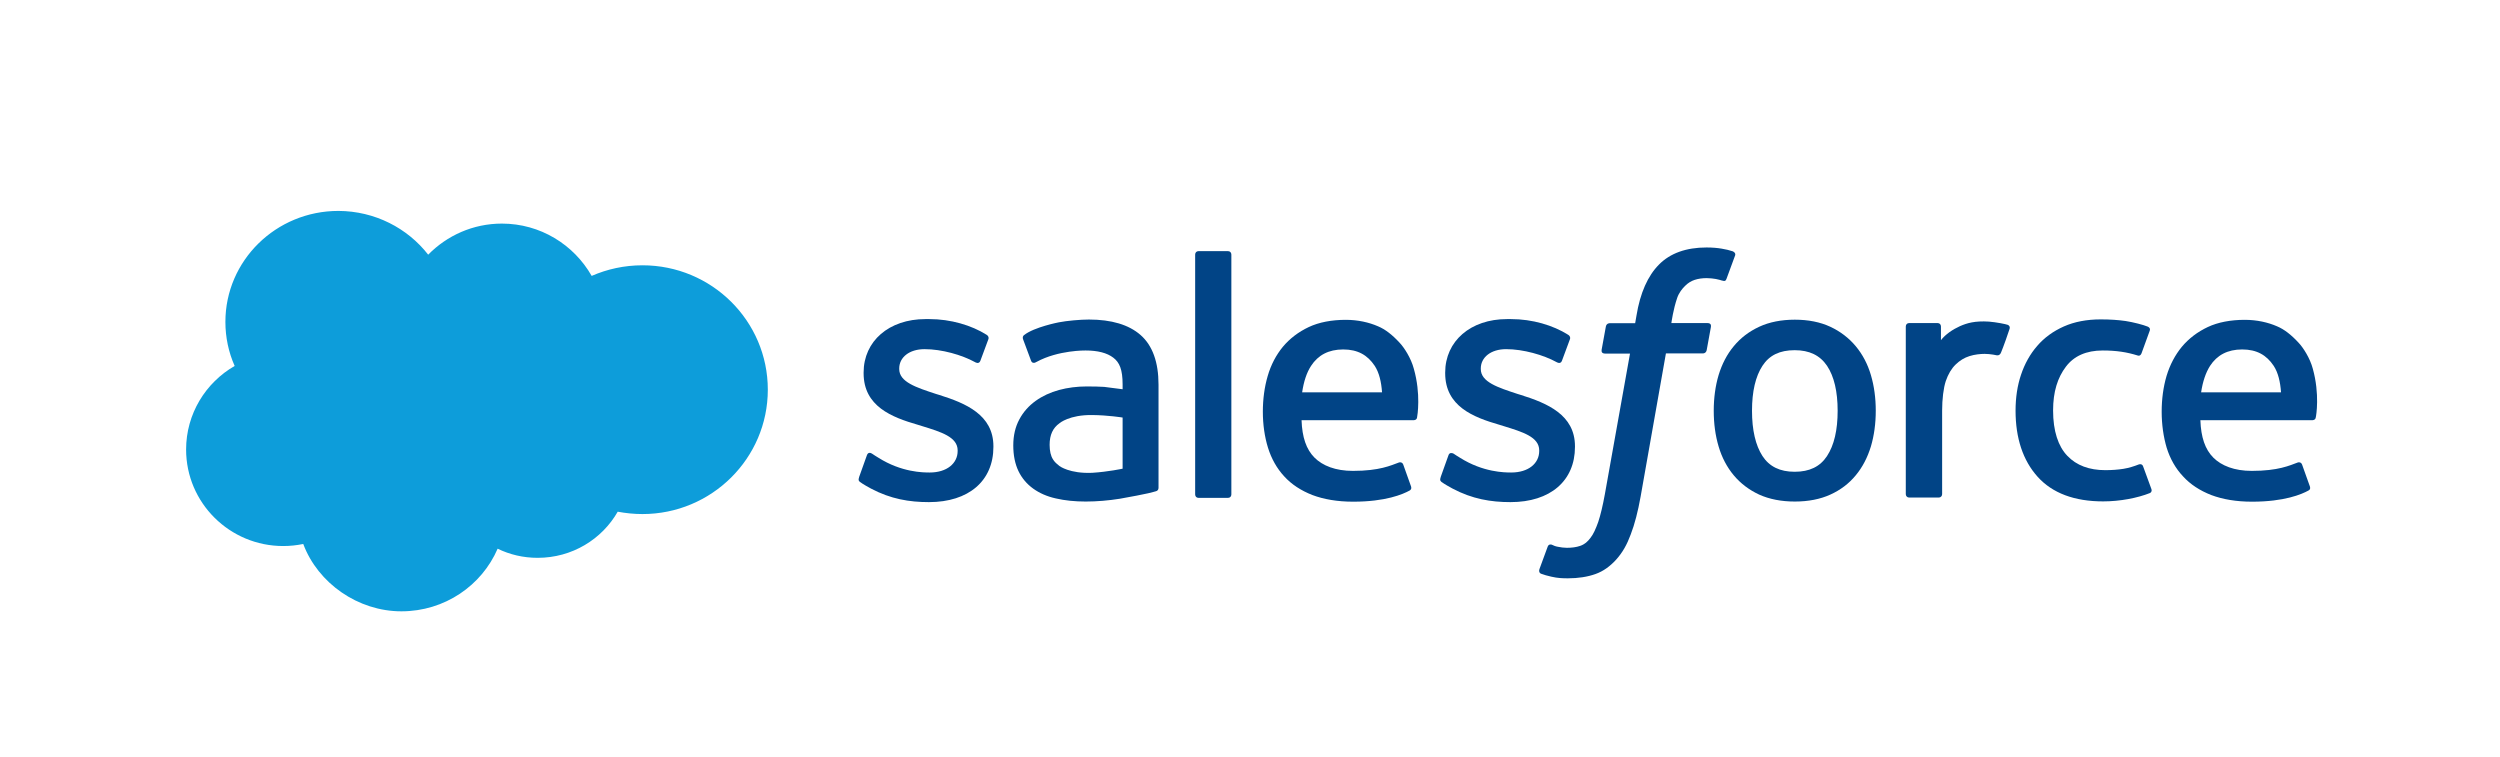
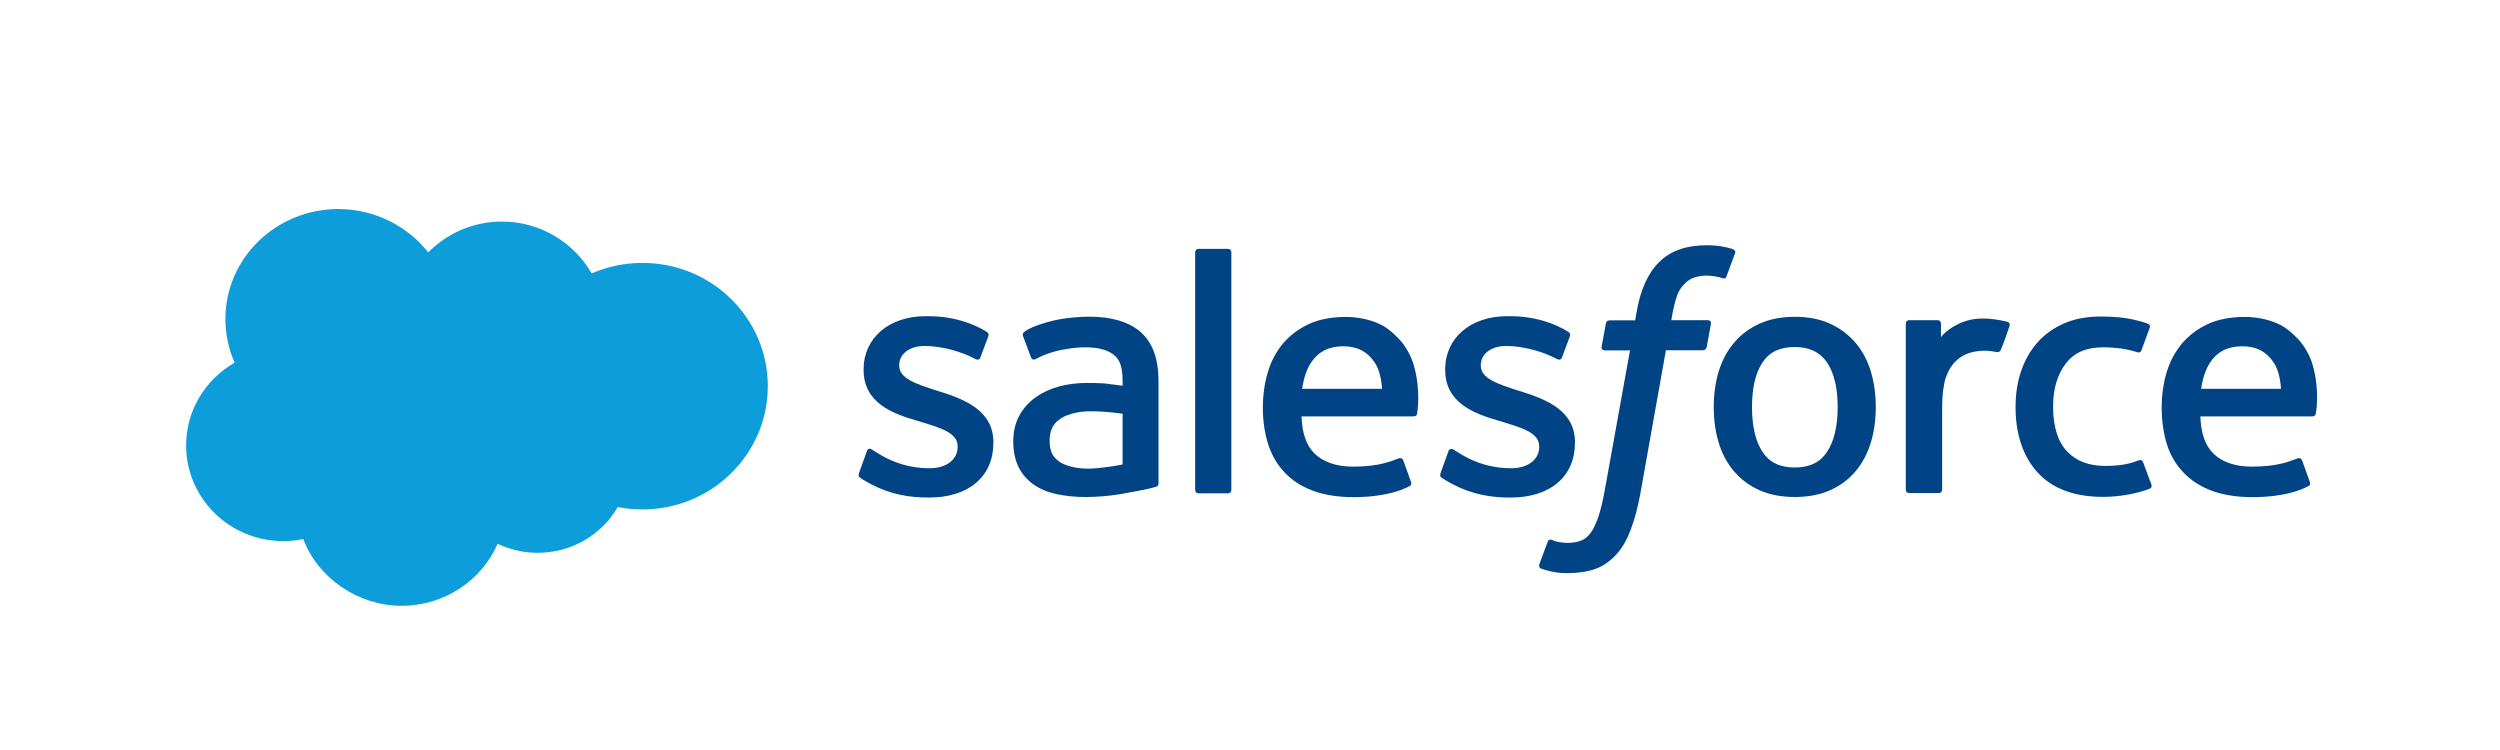
- <svg xmlns="http://www.w3.org/2000/svg" width="403" height="122" viewBox="0 0 403 122" fill="none">
-   <path d="M69.022 41.056C72.059 37.967 76.257 36.043 80.907 36.043C87.098 36.043 92.507 39.44 95.377 44.476C97.868 43.384 100.643 42.766 103.561 42.766C114.734 42.766 123.772 51.746 123.772 62.816C123.772 73.886 114.71 82.866 103.561 82.866C102.185 82.866 100.857 82.724 99.576 82.486C97.038 86.928 92.222 89.922 86.671 89.922C84.347 89.922 82.164 89.399 80.219 88.449C77.657 94.388 71.679 98.545 64.705 98.545C57.731 98.545 51.255 94.031 48.883 87.689C47.839 87.902 46.771 88.021 45.656 88.021C37.022 88.021 30 81.061 30 72.461C30 66.712 33.155 61.676 37.828 58.991C36.856 56.806 36.334 54.406 36.334 51.888C36.334 42.006 44.494 34 54.552 34C60.435 34.024 65.701 36.779 69.022 41.056Z" fill="#0D9DDA" />
-   <path d="M138.479 76.975C138.289 77.498 138.55 77.593 138.621 77.688C139.214 78.115 139.807 78.424 140.401 78.757C143.579 80.444 146.592 80.942 149.746 80.942C156.152 80.942 160.137 77.522 160.137 72.034V71.939C160.137 66.855 155.653 65.002 151.431 63.672L150.885 63.505C147.706 62.46 144.955 61.581 144.955 59.491V59.396C144.955 57.614 146.568 56.284 149.035 56.284C151.811 56.284 155.06 57.21 157.171 58.374C157.171 58.374 157.788 58.778 158.026 58.184C158.144 57.852 159.211 54.977 159.331 54.668C159.449 54.336 159.236 54.074 159.022 53.956C156.602 52.435 153.258 51.438 149.818 51.438H149.178C143.318 51.438 139.214 54.977 139.214 60.061V60.156C139.214 65.501 143.745 67.259 147.944 68.471L148.632 68.684C151.715 69.635 154.373 70.442 154.373 72.604V72.699C154.373 74.695 152.641 76.168 149.866 76.168C148.798 76.168 145.334 76.144 141.61 73.792C141.159 73.531 140.898 73.341 140.566 73.127C140.376 73.008 139.926 72.818 139.736 73.412L138.479 76.928V76.975Z" fill="#014486" />
-   <path d="M232.227 76.975C232.037 77.498 232.298 77.593 232.37 77.688C232.963 78.115 233.555 78.424 234.149 78.757C237.327 80.444 240.34 80.942 243.495 80.942C249.9 80.942 253.885 77.522 253.885 72.034V71.939C253.885 66.855 249.402 65.002 245.18 63.672L244.634 63.505C241.455 62.46 238.704 61.581 238.704 59.491V59.396C238.704 57.614 240.317 56.284 242.784 56.284C245.535 56.284 248.809 57.21 250.92 58.374C250.92 58.374 251.537 58.778 251.774 58.184C251.893 57.852 252.96 54.977 253.079 54.668C253.197 54.336 252.984 54.074 252.771 53.956C250.351 52.435 247.03 51.438 243.567 51.438H242.926C237.066 51.438 232.963 54.977 232.963 60.061V60.156C232.963 65.501 237.494 67.259 241.692 68.471L242.38 68.684C245.464 69.635 248.121 70.442 248.121 72.604V72.699C248.121 74.695 246.389 76.168 243.614 76.168C242.546 76.168 239.083 76.144 235.359 73.792C234.908 73.531 234.647 73.341 234.315 73.127C234.197 73.055 233.65 72.842 233.485 73.412L232.227 76.928V76.975Z" fill="#014486" />
-   <path d="M301.59 60.465C301.068 58.684 300.237 57.116 299.147 55.809C298.056 54.503 296.679 53.434 295.043 52.673C293.406 51.913 291.484 51.533 289.326 51.533C287.167 51.533 285.222 51.913 283.585 52.673C281.949 53.434 280.572 54.479 279.482 55.809C278.39 57.116 277.583 58.684 277.038 60.465C276.516 62.223 276.255 64.171 276.255 66.214C276.255 68.281 276.516 70.205 277.038 71.963C277.56 73.745 278.39 75.313 279.482 76.62C280.572 77.926 281.949 78.971 283.585 79.732C285.222 80.468 287.143 80.848 289.326 80.848C291.508 80.848 293.429 80.468 295.043 79.732C296.679 78.995 298.056 77.95 299.147 76.62C300.237 75.313 301.045 73.745 301.59 71.963C302.112 70.205 302.373 68.257 302.373 66.214C302.373 64.171 302.112 62.223 301.59 60.465ZM296.229 66.214C296.229 69.326 295.66 71.773 294.521 73.507C293.406 75.218 291.698 76.049 289.302 76.049C286.93 76.049 285.222 75.218 284.107 73.507C282.992 71.773 282.423 69.326 282.423 66.214C282.423 63.102 282.992 60.679 284.107 58.969C285.222 57.258 286.906 56.451 289.302 56.451C291.675 56.451 293.382 57.282 294.521 58.969C295.66 60.679 296.229 63.126 296.229 66.214Z" fill="#014486" />
-   <path fill-rule="evenodd" clip-rule="evenodd" d="M345.475 75.195C345.309 74.672 344.787 74.862 344.787 74.862C344.004 75.171 343.174 75.433 342.297 75.575C341.395 75.718 340.423 75.789 339.379 75.789C336.793 75.789 334.729 75.029 333.259 73.484C331.788 71.964 330.958 69.493 330.958 66.168C330.958 63.127 331.693 60.87 333.021 59.112C334.326 57.378 336.318 56.499 338.952 56.499C341.158 56.499 342.842 56.76 344.598 57.307C344.598 57.307 345 57.497 345.214 56.95C345.689 55.644 346.021 54.717 346.543 53.292C346.685 52.888 346.329 52.698 346.211 52.65C345.522 52.365 343.886 51.938 342.652 51.748C341.49 51.581 340.162 51.486 338.644 51.486C336.39 51.486 334.398 51.866 332.689 52.627C330.981 53.387 329.535 54.432 328.396 55.762C327.257 57.069 326.379 58.637 325.786 60.419C325.193 62.177 324.908 64.124 324.908 66.191C324.908 70.634 326.095 74.221 328.467 76.858C330.839 79.495 334.398 80.825 339.023 80.825C341.751 80.825 344.574 80.279 346.59 79.471C346.59 79.471 346.97 79.281 346.804 78.829L345.475 75.195Z" fill="#014486" />
-   <path fill-rule="evenodd" clip-rule="evenodd" d="M372.826 59.444C372.375 57.733 371.26 55.999 370.5 55.215C369.338 53.956 368.199 53.077 367.061 52.602C365.59 51.961 363.811 51.557 361.866 51.557C359.612 51.557 357.549 51.937 355.888 52.721C354.227 53.505 352.828 54.574 351.713 55.904C350.622 57.234 349.791 58.802 349.246 60.608C348.724 62.389 348.463 64.337 348.463 66.38C348.463 68.423 348.747 70.419 349.269 72.177C349.816 73.935 350.693 75.503 351.903 76.785C353.089 78.092 354.631 79.09 356.458 79.802C358.284 80.491 360.49 80.872 363.028 80.872C368.247 80.872 371.022 79.684 372.138 79.066C372.351 78.947 372.517 78.757 372.28 78.211L371.094 74.885C370.904 74.386 370.405 74.552 370.405 74.552C369.101 75.028 367.275 75.906 362.98 75.906C360.182 75.906 358.094 75.075 356.789 73.769C355.461 72.438 354.797 70.49 354.702 67.734H372.778C372.778 67.734 373.253 67.734 373.3 67.283C373.371 67.069 373.964 63.53 372.826 59.444ZM354.82 63.245C355.081 61.51 355.556 60.085 356.268 58.968C357.382 57.258 359.067 56.331 361.439 56.331C363.811 56.331 365.377 57.258 366.515 58.968C367.251 60.085 367.583 61.582 367.702 63.245H354.82Z" fill="#014486" />
-   <path fill-rule="evenodd" clip-rule="evenodd" d="M227.91 59.444C227.459 57.733 226.344 55.999 225.585 55.215C224.423 53.956 223.284 53.077 222.145 52.602C220.674 51.961 218.895 51.557 216.95 51.557C214.697 51.557 212.633 51.937 210.973 52.721C209.312 53.505 207.912 54.574 206.797 55.904C205.706 57.234 204.876 58.802 204.354 60.608C203.832 62.389 203.571 64.337 203.571 66.38C203.571 68.423 203.856 70.419 204.401 72.177C204.948 73.935 205.824 75.503 207.011 76.785C208.197 78.092 209.739 79.09 211.565 79.802C213.392 80.491 215.598 80.872 218.137 80.872C223.356 80.872 226.131 79.684 227.246 79.066C227.436 78.947 227.625 78.757 227.388 78.211L226.202 74.885C226.012 74.386 225.514 74.552 225.514 74.552C224.209 75.028 222.383 75.906 218.089 75.906C215.289 75.906 213.202 75.075 211.898 73.769C210.569 72.438 209.905 70.49 209.81 67.734H227.91C227.91 67.734 228.384 67.734 228.432 67.283C228.48 67.069 229.072 63.53 227.91 59.444ZM209.905 63.245C210.166 61.51 210.617 60.085 211.352 58.968C212.467 57.258 214.152 56.331 216.523 56.331C218.895 56.331 220.461 57.258 221.6 58.968C222.335 60.085 222.667 61.582 222.786 63.245H209.905Z" fill="#014486" />
-   <path d="M178 62.366C177.265 62.319 176.316 62.295 175.177 62.295C173.636 62.295 172.117 62.485 170.718 62.865C169.318 63.245 168.037 63.839 166.946 64.623C165.855 65.407 164.953 66.405 164.312 67.616C163.672 68.804 163.34 70.206 163.34 71.797C163.34 73.389 163.624 74.791 164.171 75.931C164.716 77.071 165.523 78.022 166.542 78.758C167.563 79.494 168.796 80.041 170.219 80.35C171.643 80.682 173.255 80.849 175.011 80.849C176.861 80.849 178.712 80.682 180.514 80.397C182.293 80.088 184.476 79.661 185.069 79.518C185.686 79.376 186.35 79.186 186.35 79.186C186.8 79.067 186.754 78.592 186.754 78.592V62.01C186.754 58.375 185.781 55.691 183.859 54.004C181.962 52.341 179.162 51.51 175.533 51.51C174.181 51.51 171.998 51.7 170.67 51.961C170.67 51.961 166.733 52.721 165.095 54.004C165.095 54.004 164.74 54.218 164.929 54.717L166.211 58.161C166.377 58.613 166.803 58.47 166.803 58.47C166.803 58.47 166.946 58.423 167.112 58.328C170.599 56.427 174.988 56.498 174.988 56.498C176.933 56.498 178.451 56.879 179.471 57.663C180.467 58.423 180.965 59.563 180.965 61.986V62.746C179.447 62.533 178 62.39 178 62.366ZM170.788 75.123C170.077 74.553 169.982 74.411 169.745 74.054C169.389 73.508 169.199 72.7 169.199 71.702C169.199 70.111 169.721 68.97 170.813 68.21C170.813 68.21 172.378 66.856 176.055 66.904C178.64 66.927 180.965 67.308 180.965 67.308V75.551C180.965 75.551 178.664 76.05 176.078 76.216C172.426 76.382 170.788 75.123 170.788 75.123Z" fill="#014486" />
-   <path fill-rule="evenodd" clip-rule="evenodd" d="M323.937 53.031C324.078 52.627 323.794 52.413 323.651 52.365C323.343 52.247 321.802 51.938 320.615 51.843C318.338 51.7 317.081 52.08 315.942 52.579C314.827 53.078 313.57 53.91 312.882 54.836V52.627C312.882 52.318 312.668 52.08 312.36 52.08H307.734C307.426 52.08 307.213 52.318 307.213 52.627V79.661C307.213 79.97 307.449 80.207 307.758 80.207H312.526C312.834 80.207 313.072 79.97 313.072 79.661V66.168C313.072 64.362 313.285 62.557 313.665 61.416C314.045 60.3 314.59 59.397 315.254 58.756C315.918 58.114 316.653 57.663 317.484 57.402C318.314 57.14 319.24 57.045 319.927 57.045C320.876 57.045 321.92 57.283 321.92 57.283C322.252 57.307 322.466 57.117 322.584 56.784C322.916 56 323.794 53.529 323.937 53.031Z" fill="#014486" />
-   <path fill-rule="evenodd" clip-rule="evenodd" d="M279.315 40.51C278.746 40.32 278.224 40.201 277.536 40.083C276.848 39.964 276.018 39.893 275.093 39.893C271.819 39.893 269.233 40.819 267.43 42.648C265.628 44.454 264.394 47.233 263.801 50.868L263.587 52.103H259.484C259.484 52.103 258.985 52.079 258.867 52.626L258.179 56.403C258.132 56.759 258.273 56.997 258.772 56.997H262.757L258.701 79.684C258.368 81.513 258.012 83.01 257.633 84.15C257.23 85.267 256.85 86.122 256.376 86.716C255.925 87.309 255.475 87.737 254.715 87.998C254.099 88.212 253.363 88.307 252.581 88.307C252.153 88.307 251.561 88.236 251.134 88.141C250.707 88.07 250.469 87.951 250.161 87.808C250.161 87.808 249.686 87.618 249.497 88.094C249.355 88.474 248.287 91.419 248.145 91.776C248.026 92.132 248.192 92.417 248.429 92.488C248.951 92.678 249.355 92.797 250.09 92.963C251.109 93.201 251.94 93.225 252.747 93.225C254.407 93.225 255.925 92.987 257.183 92.536C258.464 92.085 259.555 91.277 260.527 90.208C261.571 89.044 262.259 87.808 262.875 86.146C263.517 84.483 264.039 82.44 264.465 80.064L268.546 56.973H274.5C274.5 56.973 274.997 56.997 275.116 56.45L275.805 52.673C275.851 52.317 275.71 52.079 275.211 52.079H269.423C269.447 51.961 269.708 49.918 270.372 47.993C270.656 47.186 271.178 46.52 271.653 46.069C272.104 45.618 272.601 45.309 273.171 45.119C273.74 44.929 274.405 44.834 275.116 44.834C275.662 44.834 276.184 44.905 276.611 44.976C277.18 45.095 277.394 45.166 277.536 45.214C278.129 45.404 278.2 45.214 278.319 44.929L279.718 41.128C279.79 40.748 279.457 40.581 279.315 40.51Z" fill="#014486" />
-   <path fill-rule="evenodd" clip-rule="evenodd" d="M198.495 79.707C198.495 80.016 198.282 80.254 197.973 80.254H193.181C192.872 80.254 192.659 80.016 192.659 79.707V41.033C192.659 40.724 192.872 40.486 193.181 40.486H197.973C198.282 40.486 198.495 40.724 198.495 41.033V79.707Z" fill="#014486" />
+ <svg xmlns="http://www.w3.org/2000/svg" width="140" height="42" viewBox="0 0 140 42" fill="none">
+   <path d="M23.978 14.134C25.033 13.071 26.491 12.408 28.107 12.408C30.258 12.408 32.136 13.578 33.134 15.312C33.999 14.935 34.963 14.723 35.977 14.723C39.858 14.723 42.998 17.814 42.998 21.625C42.998 25.436 39.85 28.528 35.977 28.528C35.498 28.528 35.037 28.479 34.592 28.397C33.71 29.926 32.038 30.957 30.109 30.957C29.302 30.957 28.543 30.777 27.868 30.45C26.978 32.494 24.901 33.925 22.478 33.925C20.055 33.925 17.806 32.372 16.982 30.188C16.619 30.262 16.248 30.302 15.861 30.302C12.861 30.302 10.422 27.906 10.422 24.946C10.422 22.967 11.518 21.233 13.141 20.309C12.803 19.556 12.622 18.73 12.622 17.863C12.622 14.461 15.457 11.705 18.951 11.705C20.995 11.713 22.824 12.662 23.978 14.134Z" fill="#0D9DDA" />
+   <path d="M48.107 26.499C48.041 26.679 48.131 26.711 48.156 26.744C48.362 26.891 48.568 26.998 48.774 27.112C49.878 27.693 50.925 27.864 52.021 27.864C54.246 27.864 55.63 26.687 55.63 24.798V24.765C55.63 23.015 54.073 22.377 52.606 21.919L52.416 21.862C51.312 21.502 50.356 21.199 50.356 20.48V20.447C50.356 19.833 50.917 19.375 51.774 19.375C52.738 19.375 53.867 19.694 54.6 20.095C54.6 20.095 54.815 20.234 54.897 20.03C54.938 19.915 55.309 18.926 55.35 18.819C55.392 18.705 55.318 18.615 55.243 18.574C54.403 18.05 53.241 17.707 52.046 17.707H51.823C49.788 17.707 48.362 18.926 48.362 20.676V20.709C48.362 22.549 49.936 23.154 51.395 23.571L51.634 23.645C52.705 23.972 53.628 24.25 53.628 24.994V25.027C53.628 25.714 53.026 26.221 52.062 26.221C51.691 26.221 50.488 26.212 49.194 25.403C49.038 25.313 48.947 25.247 48.832 25.174C48.766 25.133 48.609 25.067 48.543 25.272L48.107 26.482V26.499Z" fill="#014486" />
+   <path d="M80.674 26.499C80.608 26.679 80.699 26.711 80.724 26.744C80.93 26.891 81.135 26.998 81.342 27.112C82.446 27.693 83.492 27.864 84.588 27.864C86.814 27.864 88.198 26.687 88.198 24.798V24.765C88.198 23.015 86.641 22.377 85.174 21.919L84.984 21.862C83.88 21.502 82.924 21.199 82.924 20.48V20.447C82.924 19.833 83.484 19.375 84.341 19.375C85.297 19.375 86.434 19.694 87.168 20.095C87.168 20.095 87.382 20.234 87.465 20.03C87.506 19.915 87.876 18.926 87.918 18.819C87.959 18.705 87.885 18.615 87.811 18.574C86.97 18.05 85.817 17.707 84.614 17.707H84.391C82.355 17.707 80.93 18.926 80.93 20.676V20.709C80.93 22.549 82.504 23.154 83.962 23.571L84.201 23.645C85.272 23.972 86.195 24.25 86.195 24.994V25.027C86.195 25.714 85.594 26.221 84.63 26.221C84.259 26.221 83.056 26.212 81.762 25.403C81.605 25.313 81.515 25.247 81.399 25.174C81.358 25.149 81.168 25.076 81.111 25.272L80.674 26.482V26.499Z" fill="#014486" />
+   <path d="M104.771 20.815C104.59 20.202 104.301 19.662 103.922 19.212C103.543 18.762 103.065 18.395 102.497 18.133C101.928 17.871 101.26 17.74 100.511 17.74C99.76 17.74 99.085 17.871 98.516 18.133C97.948 18.395 97.469 18.754 97.091 19.212C96.711 19.662 96.431 20.202 96.242 20.815C96.06 21.421 95.97 22.091 95.97 22.794C95.97 23.506 96.06 24.168 96.242 24.773C96.423 25.387 96.711 25.927 97.091 26.377C97.469 26.826 97.948 27.186 98.516 27.448C99.085 27.701 99.752 27.832 100.511 27.832C101.269 27.832 101.936 27.701 102.497 27.448C103.065 27.194 103.543 26.834 103.922 26.377C104.301 25.927 104.582 25.387 104.771 24.773C104.952 24.168 105.043 23.498 105.043 22.794C105.043 22.091 104.952 21.421 104.771 20.815ZM102.909 22.794C102.909 23.866 102.711 24.708 102.315 25.305C101.928 25.894 101.335 26.18 100.502 26.18C99.678 26.18 99.085 25.894 98.698 25.305C98.31 24.708 98.112 23.866 98.112 22.794C98.112 21.723 98.31 20.889 98.698 20.3C99.085 19.711 99.67 19.433 100.502 19.433C101.327 19.433 101.92 19.719 102.315 20.3C102.711 20.889 102.909 21.731 102.909 22.794Z" fill="#014486" />
+   <path fill-rule="evenodd" clip-rule="evenodd" d="M120.016 25.887C119.958 25.707 119.777 25.772 119.777 25.772C119.505 25.878 119.217 25.968 118.912 26.017C118.599 26.067 118.261 26.091 117.898 26.091C117 26.091 116.283 25.829 115.772 25.298C115.261 24.774 114.973 23.924 114.973 22.779C114.973 21.732 115.228 20.955 115.69 20.35C116.143 19.753 116.835 19.45 117.75 19.45C118.516 19.45 119.101 19.54 119.711 19.728C119.711 19.728 119.851 19.794 119.925 19.606C120.09 19.156 120.206 18.837 120.387 18.346C120.436 18.207 120.313 18.142 120.272 18.125C120.032 18.027 119.464 17.88 119.035 17.815C118.632 17.757 118.17 17.725 117.643 17.725C116.86 17.725 116.168 17.855 115.574 18.117C114.981 18.379 114.478 18.739 114.083 19.197C113.687 19.646 113.382 20.186 113.176 20.8C112.97 21.405 112.871 22.076 112.871 22.787C112.871 24.316 113.283 25.551 114.107 26.459C114.931 27.367 116.168 27.825 117.775 27.825C118.722 27.825 119.703 27.637 120.403 27.359C120.403 27.359 120.535 27.293 120.478 27.138L120.016 25.887Z" fill="#014486" />
+   <path fill-rule="evenodd" clip-rule="evenodd" d="M129.517 20.463C129.361 19.874 128.973 19.277 128.709 19.008C128.306 18.574 127.91 18.271 127.515 18.108C127.004 17.887 126.386 17.748 125.71 17.748C124.927 17.748 124.21 17.879 123.633 18.149C123.056 18.419 122.57 18.787 122.183 19.245C121.804 19.703 121.515 20.242 121.326 20.864C121.144 21.477 121.054 22.148 121.054 22.851C121.054 23.555 121.152 24.242 121.334 24.847C121.524 25.452 121.828 25.992 122.249 26.433C122.661 26.883 123.196 27.227 123.831 27.472C124.465 27.709 125.232 27.84 126.114 27.84C127.927 27.84 128.891 27.431 129.278 27.218C129.352 27.178 129.41 27.112 129.328 26.924L128.916 25.779C128.85 25.607 128.676 25.665 128.676 25.665C128.223 25.828 127.589 26.131 126.097 26.131C125.125 26.131 124.399 25.845 123.946 25.395C123.485 24.937 123.254 24.266 123.221 23.317H129.501C129.501 23.317 129.666 23.317 129.682 23.162C129.707 23.088 129.913 21.87 129.517 20.463ZM123.262 21.772C123.353 21.175 123.518 20.684 123.765 20.3C124.152 19.711 124.737 19.392 125.561 19.392C126.386 19.392 126.93 19.711 127.325 20.3C127.581 20.684 127.696 21.199 127.737 21.772H123.262Z" fill="#014486" />
+   <path fill-rule="evenodd" clip-rule="evenodd" d="M79.175 20.463C79.018 19.874 78.631 19.277 78.367 19.008C77.964 18.574 77.568 18.271 77.172 18.108C76.661 17.887 76.043 17.748 75.368 17.748C74.585 17.748 73.868 17.879 73.291 18.149C72.714 18.419 72.228 18.787 71.84 19.245C71.461 19.703 71.173 20.242 70.992 20.864C70.81 21.477 70.72 22.148 70.72 22.851C70.72 23.555 70.819 24.242 71.008 24.847C71.198 25.452 71.502 25.992 71.915 26.433C72.327 26.883 72.862 27.227 73.497 27.472C74.132 27.709 74.898 27.84 75.78 27.84C77.593 27.84 78.557 27.431 78.944 27.218C79.01 27.178 79.076 27.112 78.994 26.924L78.582 25.779C78.516 25.607 78.343 25.665 78.343 25.665C77.889 25.828 77.255 26.131 75.763 26.131C74.79 26.131 74.066 25.845 73.612 25.395C73.151 24.937 72.92 24.266 72.887 23.317H79.175C79.175 23.317 79.34 23.317 79.356 23.162C79.373 23.088 79.579 21.87 79.175 20.463ZM72.92 21.772C73.011 21.175 73.168 20.684 73.423 20.3C73.81 19.711 74.395 19.392 75.219 19.392C76.043 19.392 76.587 19.711 76.983 20.3C77.238 20.684 77.354 21.199 77.395 21.772H72.92Z" fill="#014486" />
+   <path d="M61.836 21.47C61.581 21.454 61.251 21.445 60.855 21.445C60.32 21.445 59.792 21.511 59.306 21.642C58.82 21.773 58.375 21.977 57.996 22.247C57.617 22.517 57.303 22.86 57.081 23.277C56.858 23.686 56.743 24.169 56.743 24.717C56.743 25.265 56.842 25.747 57.032 26.14C57.221 26.532 57.502 26.859 57.855 27.113C58.21 27.366 58.639 27.555 59.133 27.661C59.628 27.775 60.188 27.833 60.798 27.833C61.44 27.833 62.083 27.775 62.709 27.677C63.327 27.571 64.086 27.424 64.292 27.375C64.506 27.326 64.737 27.26 64.737 27.26C64.893 27.219 64.877 27.056 64.877 27.056V21.347C64.877 20.096 64.539 19.172 63.871 18.591C63.212 18.019 62.24 17.732 60.979 17.732C60.509 17.732 59.751 17.798 59.29 17.888C59.29 17.888 57.922 18.149 57.353 18.591C57.353 18.591 57.23 18.665 57.295 18.837L57.74 20.022C57.798 20.178 57.946 20.129 57.946 20.129C57.946 20.129 57.996 20.112 58.053 20.08C59.265 19.425 60.79 19.45 60.79 19.45C61.465 19.45 61.993 19.581 62.347 19.851C62.693 20.112 62.866 20.505 62.866 21.339V21.601C62.339 21.527 61.836 21.478 61.836 21.47ZM59.331 25.862C59.084 25.665 59.051 25.616 58.968 25.494C58.845 25.305 58.779 25.027 58.779 24.684C58.779 24.136 58.96 23.743 59.339 23.482C59.339 23.482 59.883 23.016 61.16 23.032C62.058 23.04 62.866 23.171 62.866 23.171V26.009C62.866 26.009 62.067 26.181 61.168 26.238C59.9 26.295 59.331 25.862 59.331 25.862Z" fill="#014486" />
+   <path fill-rule="evenodd" clip-rule="evenodd" d="M112.534 18.257C112.583 18.118 112.485 18.045 112.435 18.028C112.328 17.987 111.793 17.881 111.38 17.848C110.589 17.799 110.153 17.93 109.757 18.102C109.37 18.274 108.933 18.56 108.694 18.879V18.118C108.694 18.012 108.62 17.93 108.513 17.93H106.906C106.799 17.93 106.725 18.012 106.725 18.118V27.425C106.725 27.531 106.807 27.613 106.914 27.613H108.57C108.677 27.613 108.76 27.531 108.76 27.425V22.78C108.76 22.158 108.834 21.537 108.966 21.144C109.098 20.76 109.287 20.449 109.518 20.228C109.749 20.007 110.004 19.852 110.293 19.762C110.581 19.672 110.903 19.639 111.141 19.639C111.471 19.639 111.834 19.721 111.834 19.721C111.949 19.729 112.023 19.664 112.064 19.549C112.18 19.279 112.485 18.429 112.534 18.257Z" fill="#014486" />
+   <path fill-rule="evenodd" clip-rule="evenodd" d="M97.032 13.947C96.835 13.882 96.653 13.841 96.414 13.8C96.175 13.759 95.887 13.734 95.566 13.734C94.428 13.734 93.53 14.053 92.904 14.683C92.278 15.305 91.849 16.262 91.643 17.513L91.569 17.938H90.143C90.143 17.938 89.97 17.93 89.929 18.118L89.69 19.418C89.674 19.541 89.723 19.623 89.896 19.623H91.28L89.871 27.433C89.756 28.063 89.632 28.578 89.5 28.971C89.36 29.355 89.228 29.649 89.064 29.854C88.907 30.058 88.751 30.206 88.487 30.295C88.272 30.369 88.017 30.402 87.745 30.402C87.597 30.402 87.391 30.377 87.243 30.345C87.094 30.32 87.011 30.279 86.904 30.23C86.904 30.23 86.74 30.165 86.674 30.328C86.624 30.459 86.254 31.473 86.204 31.596C86.163 31.718 86.221 31.817 86.303 31.841C86.484 31.907 86.624 31.947 86.88 32.005C87.234 32.087 87.522 32.095 87.803 32.095C88.379 32.095 88.907 32.013 89.344 31.858C89.789 31.702 90.168 31.424 90.506 31.056C90.868 30.655 91.107 30.23 91.321 29.657C91.544 29.085 91.726 28.382 91.874 27.564L93.291 19.614H95.36C95.36 19.614 95.532 19.623 95.574 19.435L95.813 18.134C95.829 18.012 95.78 17.93 95.607 17.93H93.596C93.604 17.889 93.695 17.186 93.926 16.523C94.024 16.245 94.206 16.016 94.371 15.861C94.527 15.705 94.7 15.599 94.898 15.534C95.096 15.468 95.327 15.435 95.574 15.435C95.763 15.435 95.945 15.46 96.093 15.485C96.291 15.525 96.365 15.55 96.414 15.566C96.62 15.632 96.645 15.566 96.686 15.468L97.172 14.16C97.197 14.029 97.082 13.972 97.032 13.947Z" fill="#014486" />
+   <path fill-rule="evenodd" clip-rule="evenodd" d="M68.956 27.44C68.956 27.546 68.882 27.628 68.775 27.628H67.11C67.003 27.628 66.929 27.546 66.929 27.44V14.126C66.929 14.019 67.003 13.938 67.11 13.938H68.775C68.882 13.938 68.956 14.019 68.956 14.126V27.44Z" fill="#014486" />
</svg>
